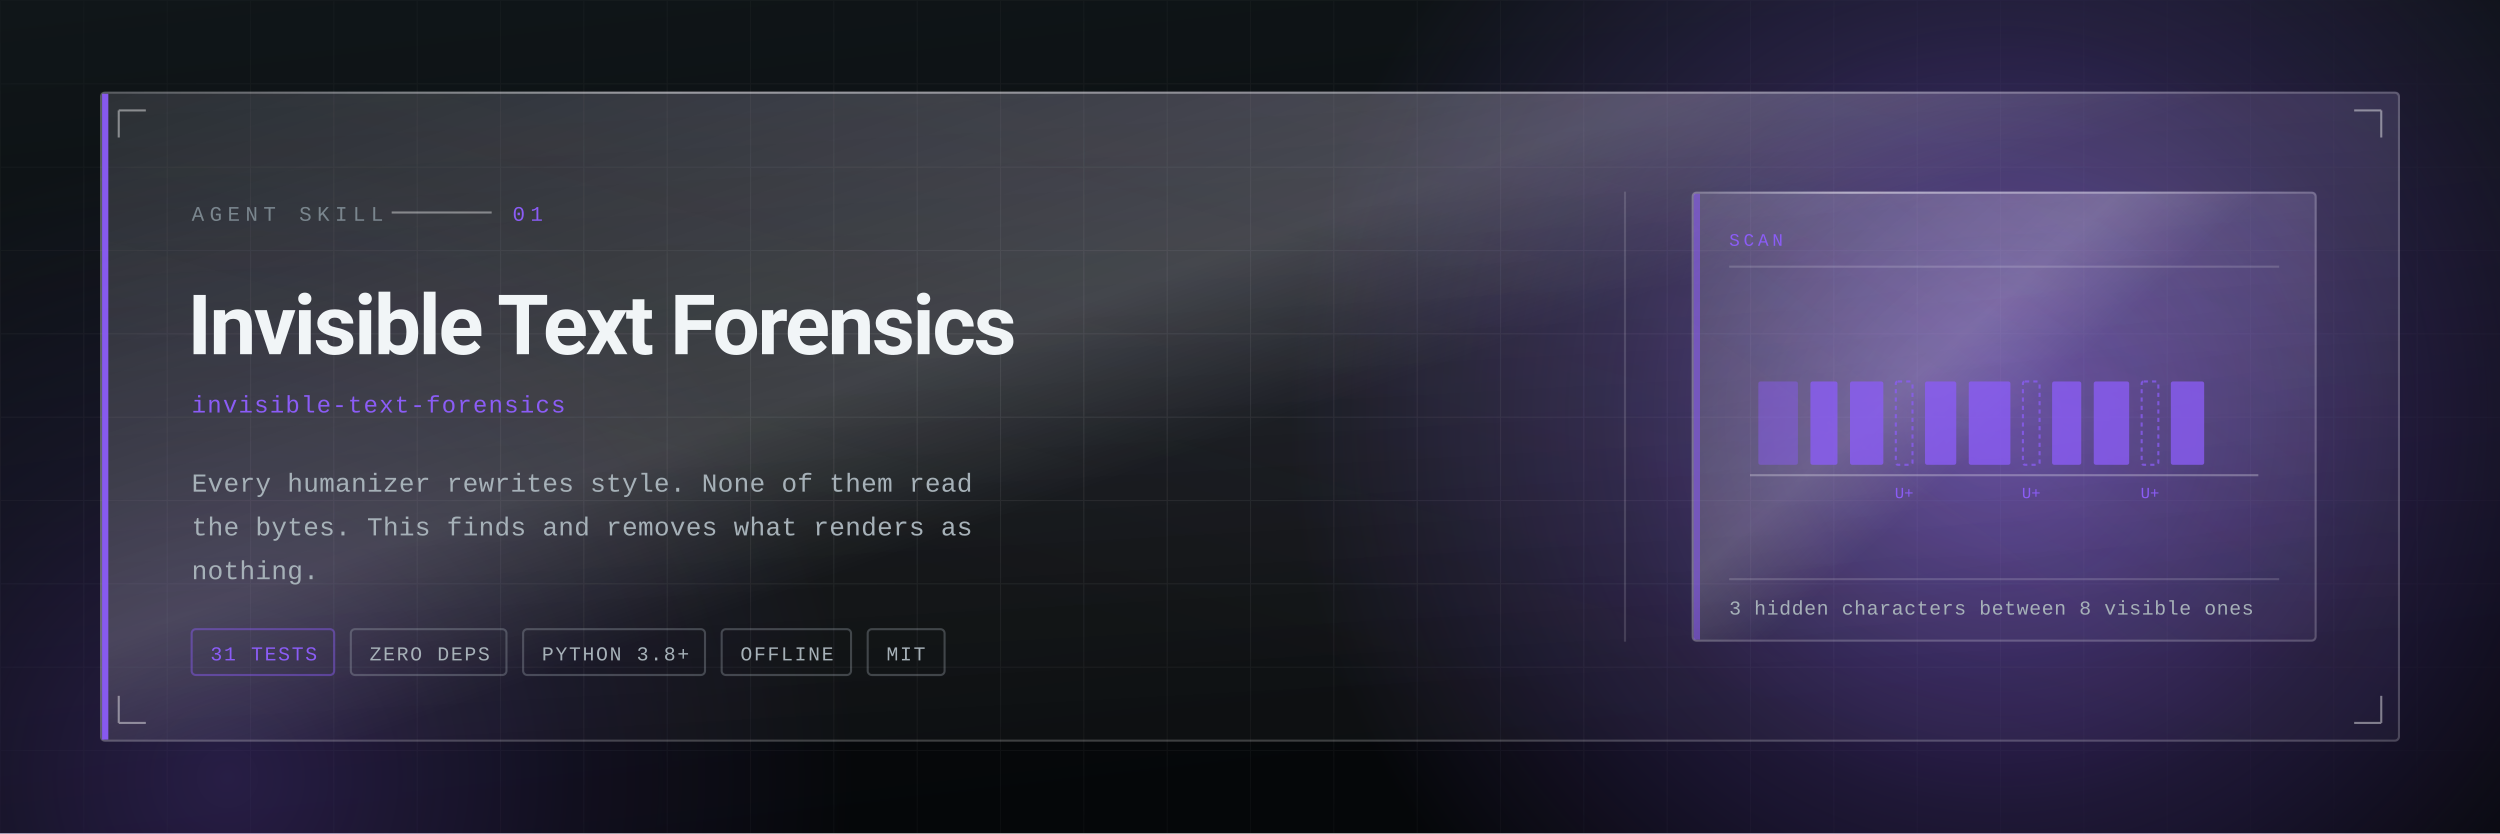
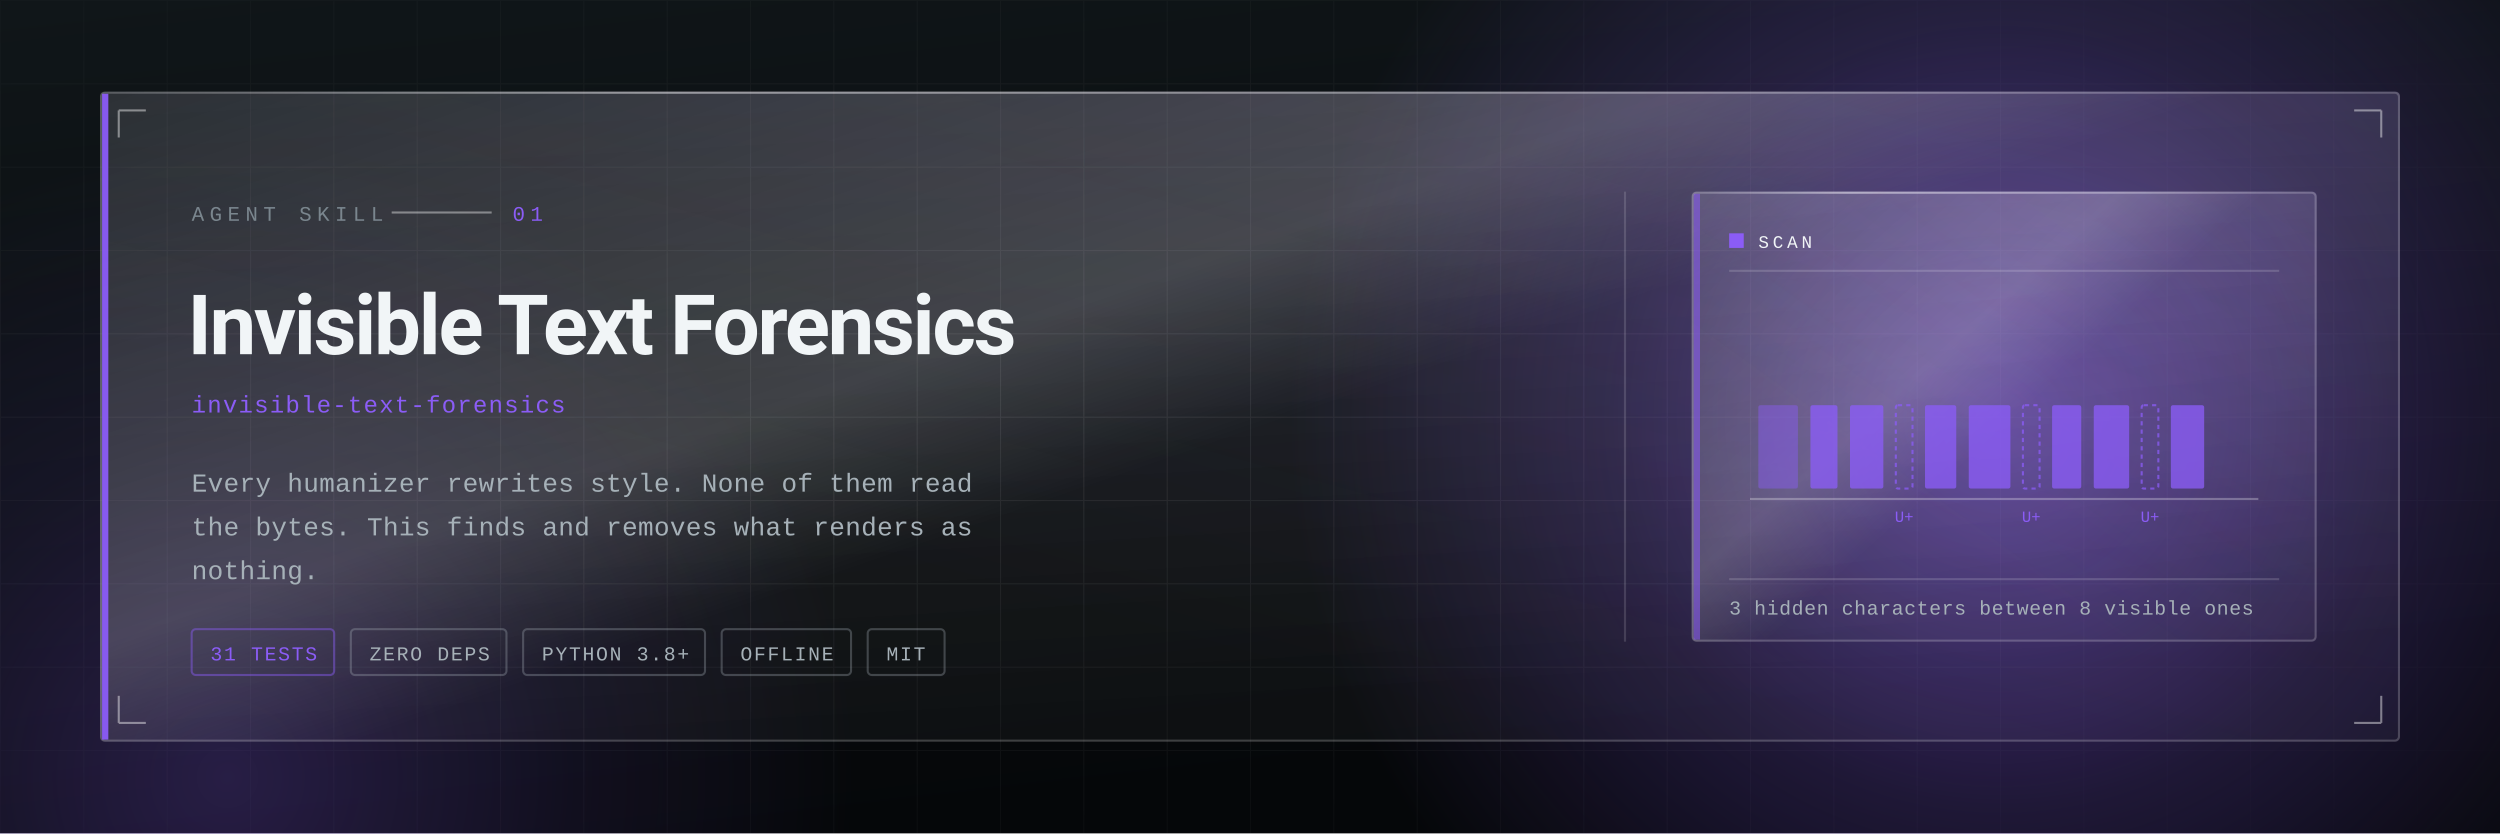
<svg xmlns="http://www.w3.org/2000/svg" width="1200" height="400" viewBox="0 0 1200 400" role="img">
  <defs>
    <linearGradient id="bg1" x1="0" y1="0" x2="0.35" y2="1">
      <stop offset="0" stop-color="#101619" />
      <stop offset="1" stop-color="#050709" />
    </linearGradient>
    <pattern id="grid2" width="40" height="40" patternUnits="userSpaceOnUse">
      <path d="M 40 0 L 0 0 0 40" fill="none" stroke="#FFFFFF" stroke-opacity="0.075" stroke-width="1" />
    </pattern>
    <radialGradient id="gmask3" cx="0.42" cy="0.5" r="0.75">
      <stop offset="0" stop-color="#fff" stop-opacity="1" />
      <stop offset="1" stop-color="#fff" stop-opacity="0" />
    </radialGradient>
    <mask id="gmask3m">
      <rect width="1200" height="400" fill="url(#gmask3)" />
    </mask>
    <radialGradient id="glow4" cx="0.5" cy="0.5" r="0.5">
      <stop offset="0" stop-color="#8B5CF6" stop-opacity="0.550" />
      <stop offset="0.55" stop-color="#8B5CF6" stop-opacity="0.193" />
      <stop offset="1" stop-color="#8B5CF6" stop-opacity="0" />
    </radialGradient>
    <radialGradient id="glow5" cx="0.5" cy="0.5" r="0.5">
      <stop offset="0" stop-color="#8B5CF6" stop-opacity="0.248" />
      <stop offset="0.55" stop-color="#8B5CF6" stop-opacity="0.087" />
      <stop offset="1" stop-color="#8B5CF6" stop-opacity="0" />
    </radialGradient>
    <linearGradient id="pane6" x1="0" y1="0" x2="0.2" y2="1">
      <stop offset="0" stop-color="#FFFFFF" stop-opacity="0.115" />
      <stop offset="1" stop-color="#FFFFFF" stop-opacity="0.032" />
    </linearGradient>
    <linearGradient id="sheen7" x1="0" y1="0" x2="1" y2="0.8">
      <stop offset="0" stop-color="#FFFFFF" stop-opacity="0" />
      <stop offset="0.42" stop-color="#FFFFFF" stop-opacity="0.153" />
      <stop offset="0.56" stop-color="#FFFFFF" stop-opacity="0" />
    </linearGradient>
    <clipPath id="clip8">
      <rect x="48.0" y="44.0" width="1104.0" height="312.0" rx="2" />
    </clipPath>
    <linearGradient id="edge9" x1="0" y1="0" x2="1" y2="0">
      <stop offset="0" stop-color="#FFFFFF" stop-opacity="0" />
      <stop offset="0.25" stop-color="#FFFFFF" stop-opacity="0.374" />
      <stop offset="0.75" stop-color="#FFFFFF" stop-opacity="0.136" />
      <stop offset="1" stop-color="#FFFFFF" stop-opacity="0" />
    </linearGradient>
    <linearGradient id="tint10" x1="1" y1="0" x2="0" y2="1">
      <stop offset="0" stop-color="#8B5CF6" stop-opacity="0.075" />
      <stop offset="0.7" stop-color="#8B5CF6" stop-opacity="0" />
    </linearGradient>
    <linearGradient id="pane11" x1="0" y1="0" x2="0.2" y2="1">
      <stop offset="0" stop-color="#FFFFFF" stop-opacity="0.115" />
      <stop offset="1" stop-color="#FFFFFF" stop-opacity="0.032" />
    </linearGradient>
    <linearGradient id="sheen12" x1="0" y1="0" x2="1" y2="0.8">
      <stop offset="0" stop-color="#FFFFFF" stop-opacity="0" />
      <stop offset="0.42" stop-color="#FFFFFF" stop-opacity="0.153" />
      <stop offset="0.56" stop-color="#FFFFFF" stop-opacity="0" />
    </linearGradient>
    <clipPath id="clip13">
      <rect x="812.0" y="92.0" width="300.0" height="216.0" rx="2" />
    </clipPath>
    <linearGradient id="edge14" x1="0" y1="0" x2="1" y2="0">
      <stop offset="0" stop-color="#FFFFFF" stop-opacity="0" />
      <stop offset="0.25" stop-color="#FFFFFF" stop-opacity="0.374" />
      <stop offset="0.75" stop-color="#FFFFFF" stop-opacity="0.136" />
      <stop offset="1" stop-color="#FFFFFF" stop-opacity="0" />
    </linearGradient>
    <linearGradient id="tint15" x1="1" y1="0" x2="0" y2="1">
      <stop offset="0" stop-color="#8B5CF6" stop-opacity="0.075" />
      <stop offset="0.7" stop-color="#8B5CF6" stop-opacity="0" />
    </linearGradient>
  </defs>
  <rect width="1200" height="400" fill="url(#bg1)" />
  <rect width="1200" height="400" fill="url(#grid2)" mask="url(#gmask3m)" />
  <circle cx="960.0" cy="200.0" r="340.0" fill="url(#glow4)" />
  <circle cx="110.0" cy="372.0" r="300.0" fill="url(#glow5)" />
  <rect x="48.0" y="44.0" width="1104.0" height="312.0" rx="2" fill="url(#pane6)" />
  <g clip-path="url(#clip8)">
    <rect x="48.0" y="44.0" width="1104.0" height="312.0" fill="url(#sheen7)" />
  </g>
  <rect x="48.0" y="44.0" width="1104.0" height="1" fill="url(#edge9)" />
  <rect x="48.0" y="44.0" width="1104.0" height="312.0" rx="2" fill="url(#tint10)" />
  <rect x="48.5" y="44.5" width="1103.0" height="311.0" rx="2" fill="none" stroke="#FFFFFF" stroke-opacity="0.200" stroke-width="1" />
  <rect x="49.0" y="45.0" width="3" height="310.0" fill="#8B5CF6" fill-opacity="0.95" />
  <path d="M 57.0 53.0 h 13.0 M 57.0 53.0 v 13.0" stroke="#FFFFFF" stroke-opacity="0.440" stroke-width="1" />
  <path d="M 1143.0 53.0 h -13.0 M 1143.0 53.0 v 13.0" stroke="#FFFFFF" stroke-opacity="0.440" stroke-width="1" />
  <path d="M 57.0 347.0 h 13.0 M 57.0 347.0 v -13.0" stroke="#FFFFFF" stroke-opacity="0.440" stroke-width="1" />
  <path d="M 1143.0 347.0 h -13.0 M 1143.0 347.0 v -13.0" stroke="#FFFFFF" stroke-opacity="0.440" stroke-width="1" />
  <text x="92.0" y="106.0" font-family="ui-monospace, SFMono-Regular, Menlo, Consolas, &quot;Liberation Mono&quot;, monospace" font-size="10.0" font-weight="400" fill="#7A868E" text-anchor="start" letter-spacing="2.60">AGENT SKILL</text>
  <line x1="188.0" y1="102.0" x2="236.0" y2="102.0" stroke="#FFFFFF" stroke-opacity="0.400" stroke-width="1.0" />
  <text x="246.0" y="106.0" font-family="ui-monospace, SFMono-Regular, Menlo, Consolas, &quot;Liberation Mono&quot;, monospace" font-size="10.0" font-weight="400" fill="#8B5CF6" text-anchor="start" letter-spacing="2.60">01</text>
  <text x="90.0" y="170.0" font-family="system-ui, -apple-system, &quot;Segoe UI&quot;, Roboto, Helvetica, Arial, sans-serif" font-size="40.0" font-weight="700" fill="#F1F5F7" text-anchor="start" letter-spacing="-1.10">Invisible Text Forensics</text>
  <text x="92.0" y="198.0" font-family="ui-monospace, SFMono-Regular, Menlo, Consolas, &quot;Liberation Mono&quot;, monospace" font-size="11.5" font-weight="400" fill="#8B5CF6" text-anchor="start" letter-spacing="0.60">invisible-text-forensics</text>
  <text x="92.0" y="236.0" font-family="ui-monospace, SFMono-Regular, Menlo, Consolas, &quot;Liberation Mono&quot;, monospace" font-size="12.5" font-weight="400" fill="#A6B1B8" text-anchor="start" letter-spacing="0.15">Every humanizer rewrites style. None of them read</text>
  <text x="92.0" y="257.0" font-family="ui-monospace, SFMono-Regular, Menlo, Consolas, &quot;Liberation Mono&quot;, monospace" font-size="12.5" font-weight="400" fill="#A6B1B8" text-anchor="start" letter-spacing="0.15">the bytes. This finds and removes what renders as</text>
  <text x="92.0" y="278.0" font-family="ui-monospace, SFMono-Regular, Menlo, Consolas, &quot;Liberation Mono&quot;, monospace" font-size="12.5" font-weight="400" fill="#A6B1B8" text-anchor="start" letter-spacing="0.15">nothing.</text>
  <rect x="92.0" y="302.0" width="68.4" height="22" rx="2" fill="none" stroke="#8B5CF6" stroke-opacity="0.450" />
  <text x="101.0" y="317.0" font-family="ui-monospace, SFMono-Regular, Menlo, Consolas, &quot;Liberation Mono&quot;, monospace" font-size="9.5" font-weight="400" fill="#8B5CF6" text-anchor="start" letter-spacing="0.80">31 TESTS</text>
  <rect x="168.4" y="302.0" width="74.7" height="22" rx="2" fill="none" stroke="#A6B1B8" stroke-opacity="0.320" />
  <text x="177.4" y="317.0" font-family="ui-monospace, SFMono-Regular, Menlo, Consolas, &quot;Liberation Mono&quot;, monospace" font-size="9.5" font-weight="400" fill="#A6B1B8" text-anchor="start" letter-spacing="0.80">ZERO DEPS</text>
  <rect x="251.1" y="302.0" width="87.3" height="22" rx="2" fill="none" stroke="#A6B1B8" stroke-opacity="0.320" />
  <text x="260.1" y="317.0" font-family="ui-monospace, SFMono-Regular, Menlo, Consolas, &quot;Liberation Mono&quot;, monospace" font-size="9.5" font-weight="400" fill="#A6B1B8" text-anchor="start" letter-spacing="0.80">PYTHON 3.8+</text>
  <rect x="346.4" y="302.0" width="62.1" height="22" rx="2" fill="none" stroke="#A6B1B8" stroke-opacity="0.320" />
  <text x="355.4" y="317.0" font-family="ui-monospace, SFMono-Regular, Menlo, Consolas, &quot;Liberation Mono&quot;, monospace" font-size="9.5" font-weight="400" fill="#A6B1B8" text-anchor="start" letter-spacing="0.80">OFFLINE</text>
  <rect x="416.5" y="302.0" width="36.9" height="22" rx="2" fill="none" stroke="#A6B1B8" stroke-opacity="0.320" />
  <text x="425.5" y="317.0" font-family="ui-monospace, SFMono-Regular, Menlo, Consolas, &quot;Liberation Mono&quot;, monospace" font-size="9.5" font-weight="400" fill="#A6B1B8" text-anchor="start" letter-spacing="0.80">MIT</text>
  <line x1="780.0" y1="92.0" x2="780.0" y2="308.0" stroke="#FFFFFF" stroke-opacity="0.140" stroke-width="1.0" />
  <rect x="812.0" y="92.0" width="300.0" height="216.0" rx="2" fill="url(#pane11)" />
  <g clip-path="url(#clip13)">
    <rect x="812.0" y="92.0" width="300.0" height="216.0" fill="url(#sheen12)" />
  </g>
  <rect x="812.0" y="92.0" width="300.0" height="1" fill="url(#edge14)" />
  <rect x="812.0" y="92.0" width="300.0" height="216.0" rx="2" fill="url(#tint15)" />
  <rect x="812.5" y="92.5" width="299.0" height="215.0" rx="2" fill="none" stroke="#FFFFFF" stroke-opacity="0.200" stroke-width="1" />
  <rect x="813.0" y="93.0" width="3" height="214.0" fill="#8B5CF6" fill-opacity="0.55" />
-   <text x="830.0" y="118.0" font-family="ui-monospace, SFMono-Regular, Menlo, Consolas, &quot;Liberation Mono&quot;, monospace" font-size="8.5" font-weight="400" fill="#8B5CF6" text-anchor="start" letter-spacing="1.80">SCAN</text>
-   <line x1="830.0" y1="128.0" x2="1094.0" y2="128.0" stroke="#FFFFFF" stroke-opacity="0.160" stroke-width="1.0" />
-   <rect x="844.0" y="183.1" width="19.0" height="40.0" rx="1" fill="#8B5CF6" fill-opacity="0.45" />
-   <rect x="869.0" y="183.1" width="13.0" height="40.0" rx="1" fill="#8B5CF6" fill-opacity="0.78" />
-   <rect x="888.0" y="183.1" width="16.0" height="40.0" rx="1" fill="#8B5CF6" fill-opacity="0.78" />
-   <rect x="910.0" y="183.1" width="8.0" height="40.0" rx="1" fill="none" stroke="#8B5CF6" stroke-opacity="0.75" stroke-width="1" stroke-dasharray="2 2" />
-   <text x="914.0" y="239.1" font-family="ui-monospace, SFMono-Regular, Menlo, Consolas, &quot;Liberation Mono&quot;, monospace" font-size="7.5" font-weight="400" fill="#8B5CF6" text-anchor="middle">U+</text>
-   <rect x="924.0" y="183.1" width="15.0" height="40.0" rx="1" fill="#8B5CF6" fill-opacity="0.78" />
-   <rect x="945.0" y="183.1" width="20.0" height="40.0" rx="1" fill="#8B5CF6" fill-opacity="0.78" />
-   <rect x="971.0" y="183.1" width="8.0" height="40.0" rx="1" fill="none" stroke="#8B5CF6" stroke-opacity="0.75" stroke-width="1" stroke-dasharray="2 2" />
-   <text x="975.0" y="239.1" font-family="ui-monospace, SFMono-Regular, Menlo, Consolas, &quot;Liberation Mono&quot;, monospace" font-size="7.5" font-weight="400" fill="#8B5CF6" text-anchor="middle">U+</text>
-   <rect x="985.0" y="183.1" width="14.0" height="40.0" rx="1" fill="#8B5CF6" fill-opacity="0.78" />
-   <rect x="1005.0" y="183.1" width="17.0" height="40.0" rx="1" fill="#8B5CF6" fill-opacity="0.78" />
-   <rect x="1028.0" y="183.1" width="8.0" height="40.0" rx="1" fill="none" stroke="#8B5CF6" stroke-opacity="0.75" stroke-width="1" stroke-dasharray="2 2" />
-   <text x="1032.0" y="239.1" font-family="ui-monospace, SFMono-Regular, Menlo, Consolas, &quot;Liberation Mono&quot;, monospace" font-size="7.5" font-weight="400" fill="#8B5CF6" text-anchor="middle">U+</text>
-   <rect x="1042.0" y="183.1" width="16.0" height="40.0" rx="1" fill="#8B5CF6" fill-opacity="0.78" />
-   <line x1="840.0" y1="228.1" x2="1084.0" y2="228.1" stroke="#FFFFFF" stroke-opacity="0.280" stroke-width="1.0" />
+   <rect x="830.0" y="112.0" width="7" height="7" fill="#8B5CF6" />
+   <text x="844.0" y="119.0" font-family="ui-monospace, SFMono-Regular, Menlo, Consolas, &quot;Liberation Mono&quot;, monospace" font-size="8.5" font-weight="400" fill="#F1F5F7" text-anchor="start" letter-spacing="1.80">SCAN</text>
+   <line x1="830.0" y1="130.0" x2="1094.0" y2="130.0" stroke="#FFFFFF" stroke-opacity="0.160" stroke-width="1.0" />
+   <rect x="844.0" y="194.5" width="19.0" height="40.0" rx="1" fill="#8B5CF6" fill-opacity="0.45" />
+   <rect x="869.0" y="194.5" width="13.0" height="40.0" rx="1" fill="#8B5CF6" fill-opacity="0.78" />
+   <rect x="888.0" y="194.5" width="16.0" height="40.0" rx="1" fill="#8B5CF6" fill-opacity="0.78" />
+   <rect x="910.0" y="194.5" width="8.0" height="40.0" rx="1" fill="none" stroke="#8B5CF6" stroke-opacity="0.75" stroke-width="1" stroke-dasharray="2 2" />
+   <text x="914.0" y="250.5" font-family="ui-monospace, SFMono-Regular, Menlo, Consolas, &quot;Liberation Mono&quot;, monospace" font-size="7.5" font-weight="400" fill="#8B5CF6" text-anchor="middle">U+</text>
+   <rect x="924.0" y="194.5" width="15.0" height="40.0" rx="1" fill="#8B5CF6" fill-opacity="0.78" />
+   <rect x="945.0" y="194.5" width="20.0" height="40.0" rx="1" fill="#8B5CF6" fill-opacity="0.78" />
+   <rect x="971.0" y="194.5" width="8.0" height="40.0" rx="1" fill="none" stroke="#8B5CF6" stroke-opacity="0.75" stroke-width="1" stroke-dasharray="2 2" />
+   <text x="975.0" y="250.5" font-family="ui-monospace, SFMono-Regular, Menlo, Consolas, &quot;Liberation Mono&quot;, monospace" font-size="7.5" font-weight="400" fill="#8B5CF6" text-anchor="middle">U+</text>
+   <rect x="985.0" y="194.5" width="14.0" height="40.0" rx="1" fill="#8B5CF6" fill-opacity="0.78" />
+   <rect x="1005.0" y="194.5" width="17.0" height="40.0" rx="1" fill="#8B5CF6" fill-opacity="0.78" />
+   <rect x="1028.0" y="194.5" width="8.0" height="40.0" rx="1" fill="none" stroke="#8B5CF6" stroke-opacity="0.75" stroke-width="1" stroke-dasharray="2 2" />
+   <text x="1032.0" y="250.5" font-family="ui-monospace, SFMono-Regular, Menlo, Consolas, &quot;Liberation Mono&quot;, monospace" font-size="7.5" font-weight="400" fill="#8B5CF6" text-anchor="middle">U+</text>
+   <rect x="1042.0" y="194.5" width="16.0" height="40.0" rx="1" fill="#8B5CF6" fill-opacity="0.78" />
+   <line x1="840.0" y1="239.5" x2="1084.0" y2="239.5" stroke="#FFFFFF" stroke-opacity="0.280" stroke-width="1.0" />
  <line x1="830.0" y1="278.0" x2="1094.0" y2="278.0" stroke="#FFFFFF" stroke-opacity="0.160" stroke-width="1.0" />
  <text x="830.0" y="295.0" font-family="ui-monospace, SFMono-Regular, Menlo, Consolas, &quot;Liberation Mono&quot;, monospace" font-size="9.5" font-weight="400" fill="#A6B1B8" text-anchor="start" letter-spacing="0.30">3 hidden characters between 8 visible ones</text>
</svg>
